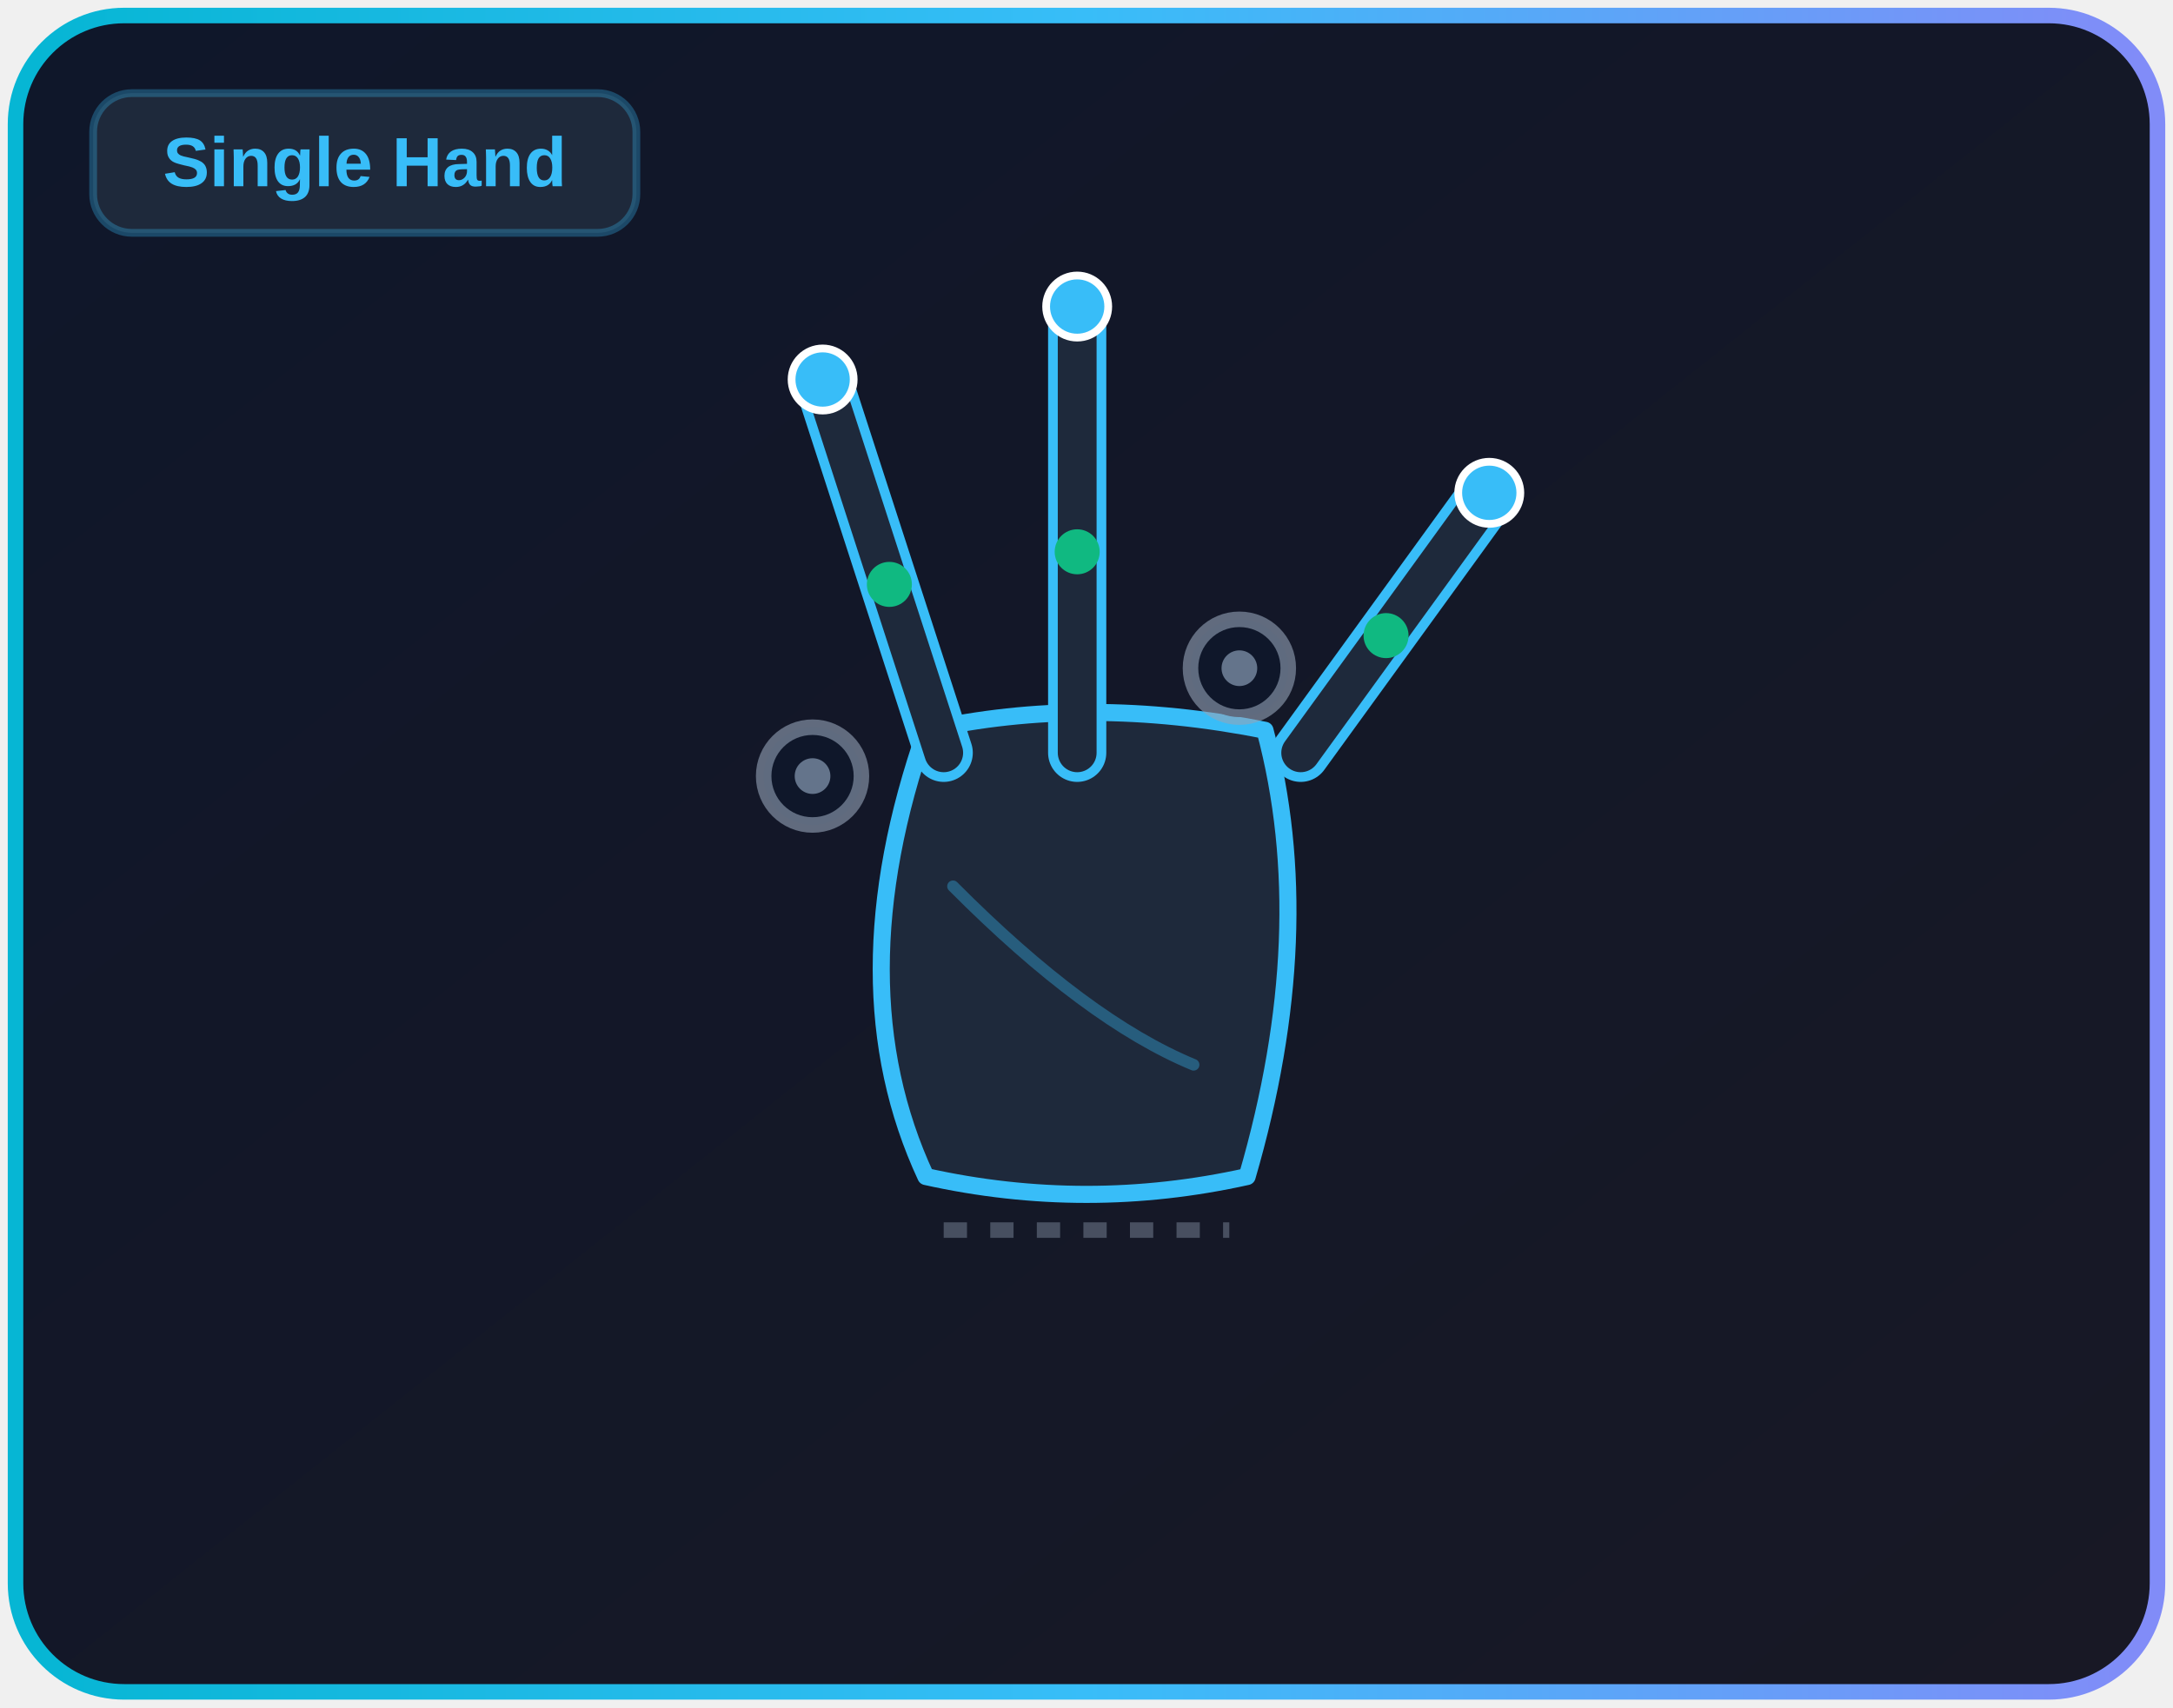
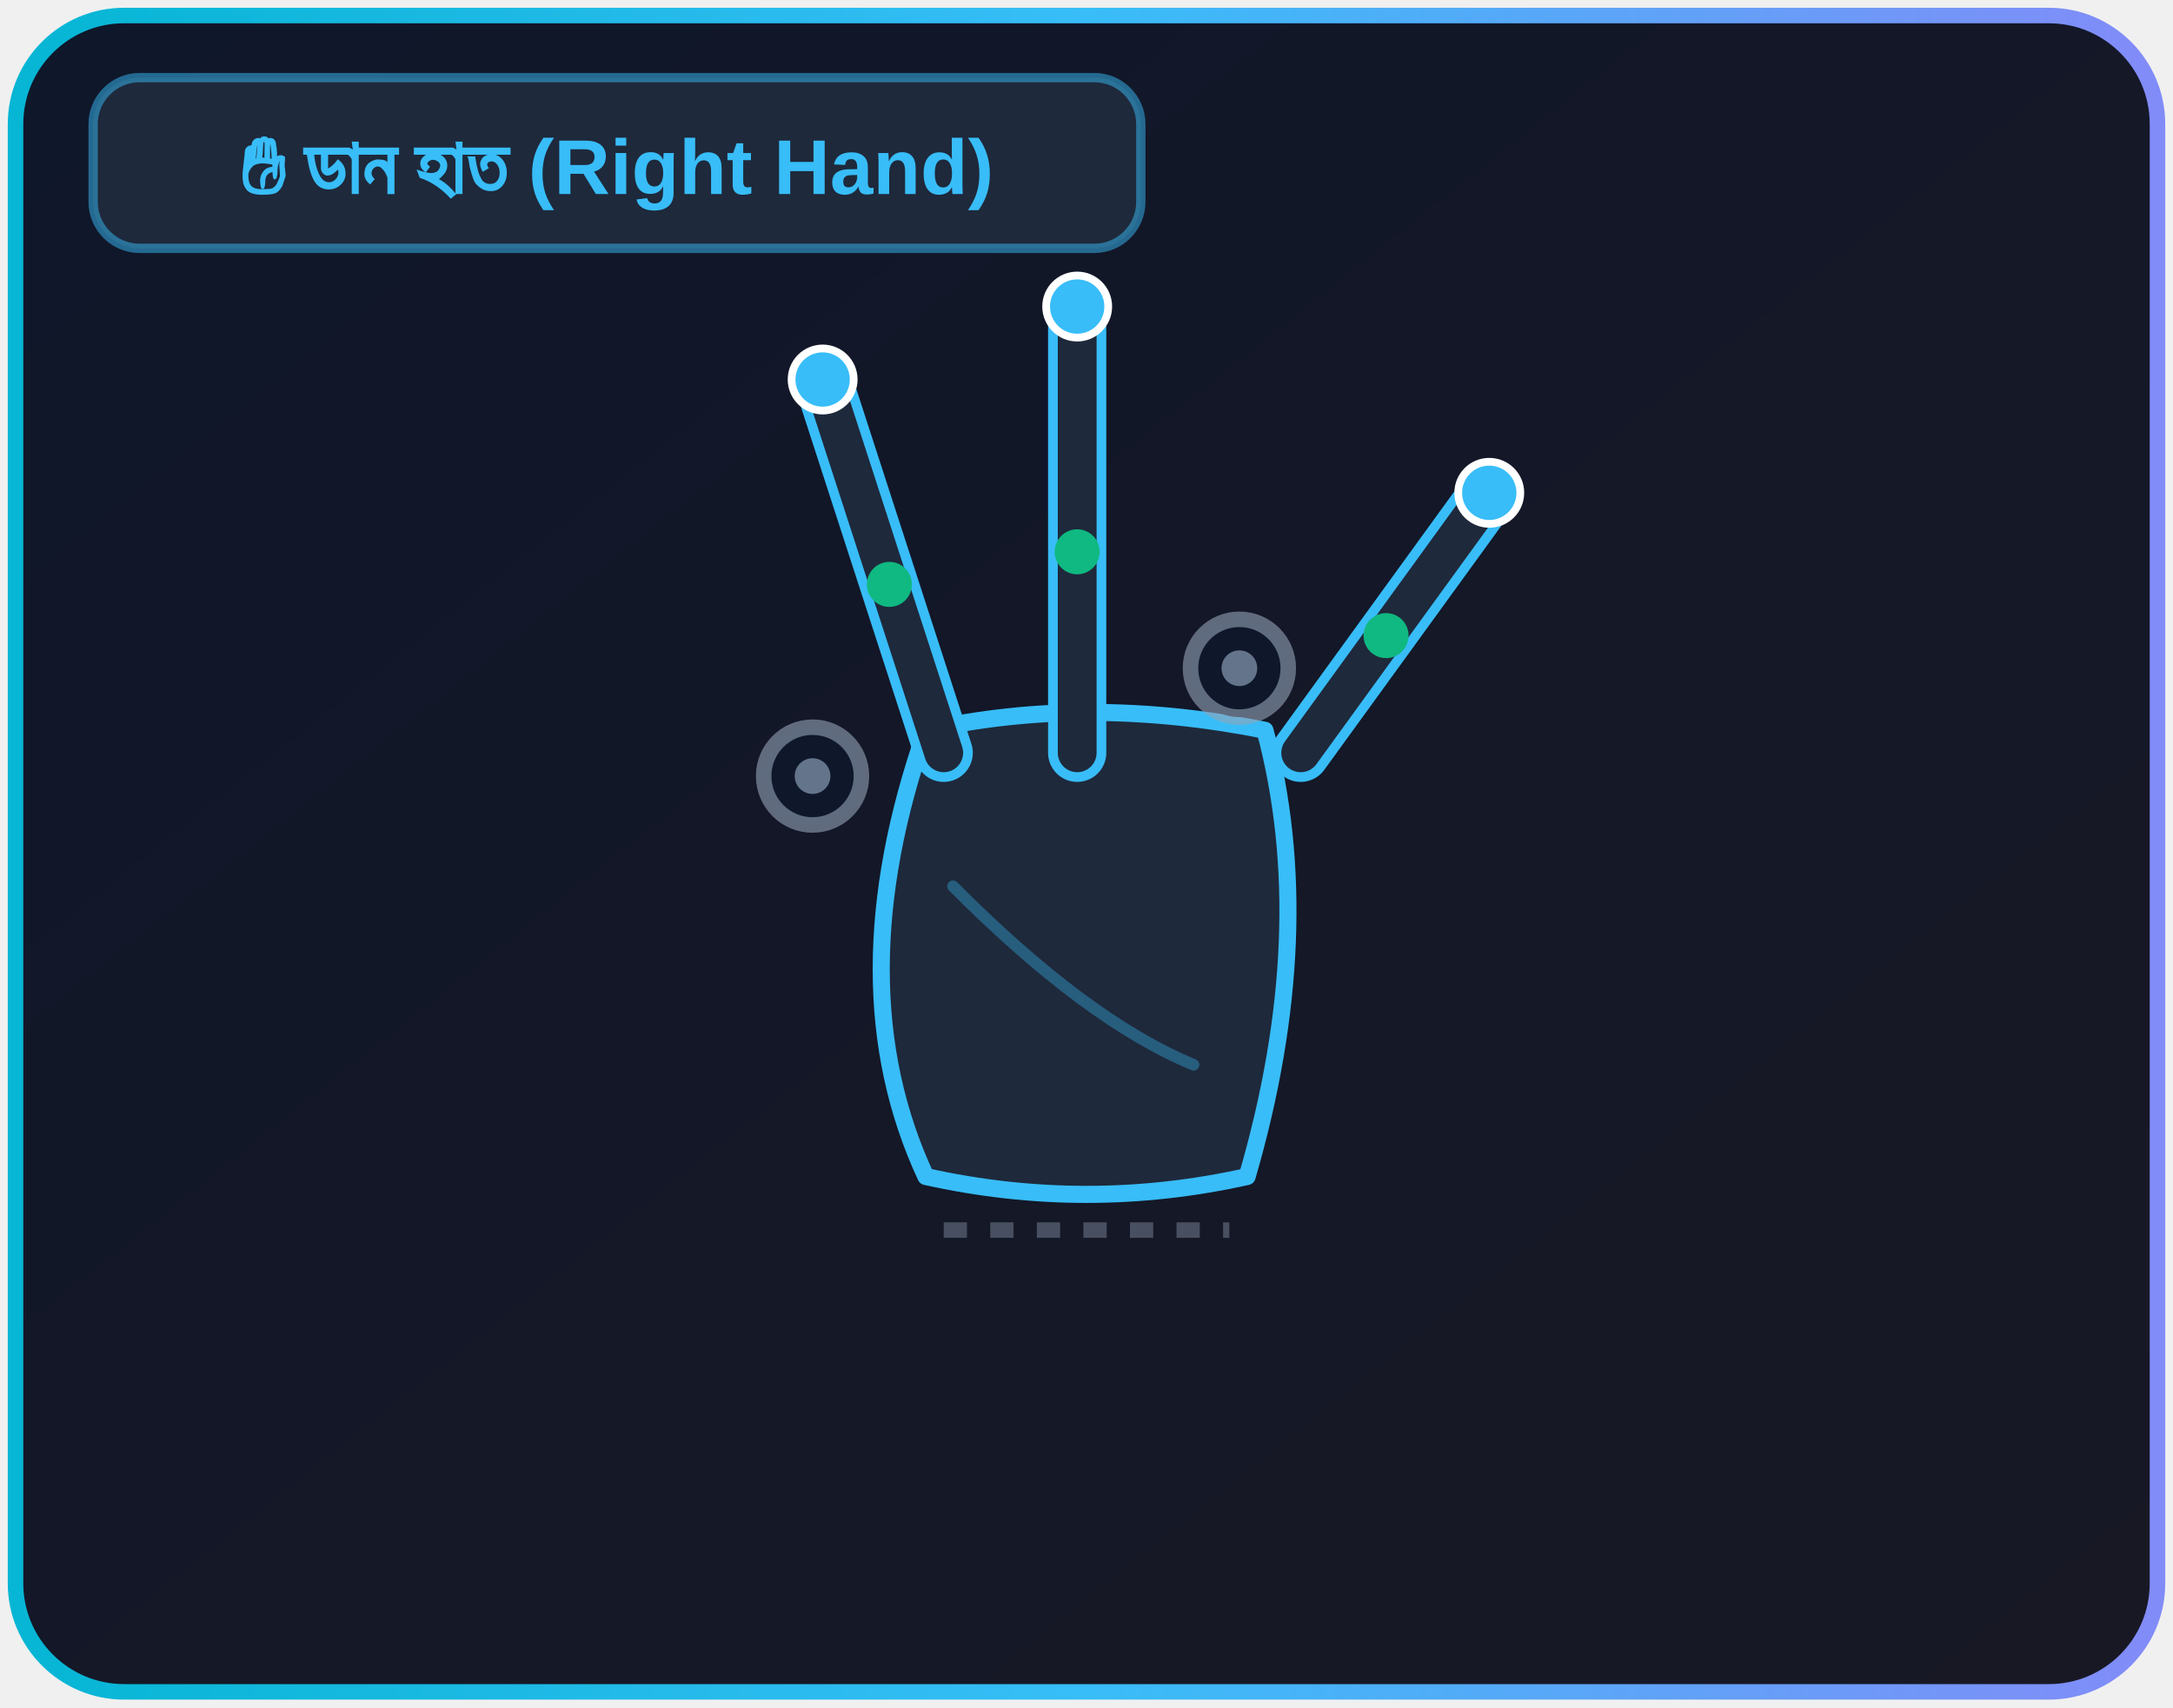
<svg xmlns="http://www.w3.org/2000/svg" viewBox="0 0 280 220" width="280" height="220">
  <defs>
    <linearGradient id="cardBg" x1="0%" y1="0%" x2="100%" y2="100%">
      <stop offset="0%" stop-color="#0F172A" />
      <stop offset="100%" stop-color="#181825" />
    </linearGradient>
    <linearGradient id="borderGlow" x1="0%" y1="0%" x2="100%" y2="0%">
      <stop offset="0%" stop-color="#06B6D4" />
      <stop offset="50%" stop-color="#38BDF8" />
      <stop offset="100%" stop-color="#818CF8" />
    </linearGradient>
  </defs>
  <rect width="276" height="216" x="2" y="2" rx="14" fill="url(#cardBg)" stroke="url(#borderGlow)" stroke-width="2" />
-   <rect x="12" y="12" width="70" height="18" rx="5" fill="#1E293B" stroke="rgba(56, 189, 248, 0.3)" stroke-width="1" />
-   <text x="47" y="24" fill="#38BDF8" font-family="'Segoe UI', Arial, sans-serif" font-size="9" font-weight="bold" text-anchor="middle">Single Hand</text>
+   <rect x="12" y="10" width="135" height="22" rx="6" fill="#1E293B" stroke="#38BDF8" stroke-opacity="0.5" stroke-width="1.2" />
+   <text x="79.5" y="25" fill="#38BDF8" font-family="'SolaimanLipi', 'Segoe UI', Arial, sans-serif" font-size="10" font-weight="bold" text-anchor="middle">✋ ডান হাত (Right Hand)</text>
  <g id="hand_anatomy">
    <path d="M 119.3,151.6 Q 140.0,156.2 160.7,151.6 Q 169.9,120.0 163.0,94.1 Q 140.0,89.5 119.3,94.1 Q 107.8,126.9 119.3,151.6 Z" fill="#1E293B" stroke="#38BDF8" stroke-width="2.2" stroke-linejoin="round" />
    <path d="M 122.8,114.2 Q 140.0,131.5 153.8,137.2" fill="none" stroke="rgba(56, 189, 248, 0.35)" stroke-width="1.5" stroke-linecap="round" />
    <line x1="121.6" y1="158.5" x2="158.4" y2="158.5" stroke="rgba(148, 163, 184, 0.4)" stroke-width="2" stroke-dasharray="3,3" />
    <circle cx="104.7" cy="100.0" r="6.3" fill="#0F172A" stroke="rgba(148, 163, 184, 0.6)" stroke-width="2" />
    <circle cx="104.7" cy="100.0" r="2.3" fill="#64748B" />
    <line x1="121.6" y1="97.0" x2="106.0" y2="48.9" stroke="#38BDF8" stroke-width="7.5" stroke-linecap="round" />
    <line x1="121.6" y1="97.0" x2="106.0" y2="48.9" stroke="#1E293B" stroke-width="5.0" stroke-linecap="round" />
    <circle cx="114.6" cy="75.3" r="2.9" fill="#10B981" />
    <circle cx="106.0" cy="48.9" r="4.0" fill="#38BDF8" stroke="#FFFFFF" stroke-width="1" />
    <line x1="138.8" y1="97.0" x2="138.8" y2="39.5" stroke="#38BDF8" stroke-width="7.5" stroke-linecap="round" />
    <line x1="138.8" y1="97.0" x2="138.8" y2="39.5" stroke="#1E293B" stroke-width="5.0" stroke-linecap="round" />
    <circle cx="138.8" cy="71.1" r="2.9" fill="#10B981" />
    <circle cx="138.8" cy="39.5" r="4.0" fill="#38BDF8" stroke="#FFFFFF" stroke-width="1" />
    <circle cx="159.7" cy="86.1" r="6.3" fill="#0F172A" stroke="rgba(148, 163, 184, 0.6)" stroke-width="2" />
    <circle cx="159.7" cy="86.1" r="2.3" fill="#64748B" />
    <line x1="167.6" y1="97.0" x2="191.9" y2="63.5" stroke="#38BDF8" stroke-width="7.5" stroke-linecap="round" />
    <line x1="167.6" y1="97.0" x2="191.9" y2="63.5" stroke="#1E293B" stroke-width="5.0" stroke-linecap="round" />
    <circle cx="178.6" cy="81.9" r="2.9" fill="#10B981" />
    <circle cx="191.9" cy="63.5" r="4.0" fill="#38BDF8" stroke="#FFFFFF" stroke-width="1" />
  </g>
</svg>
